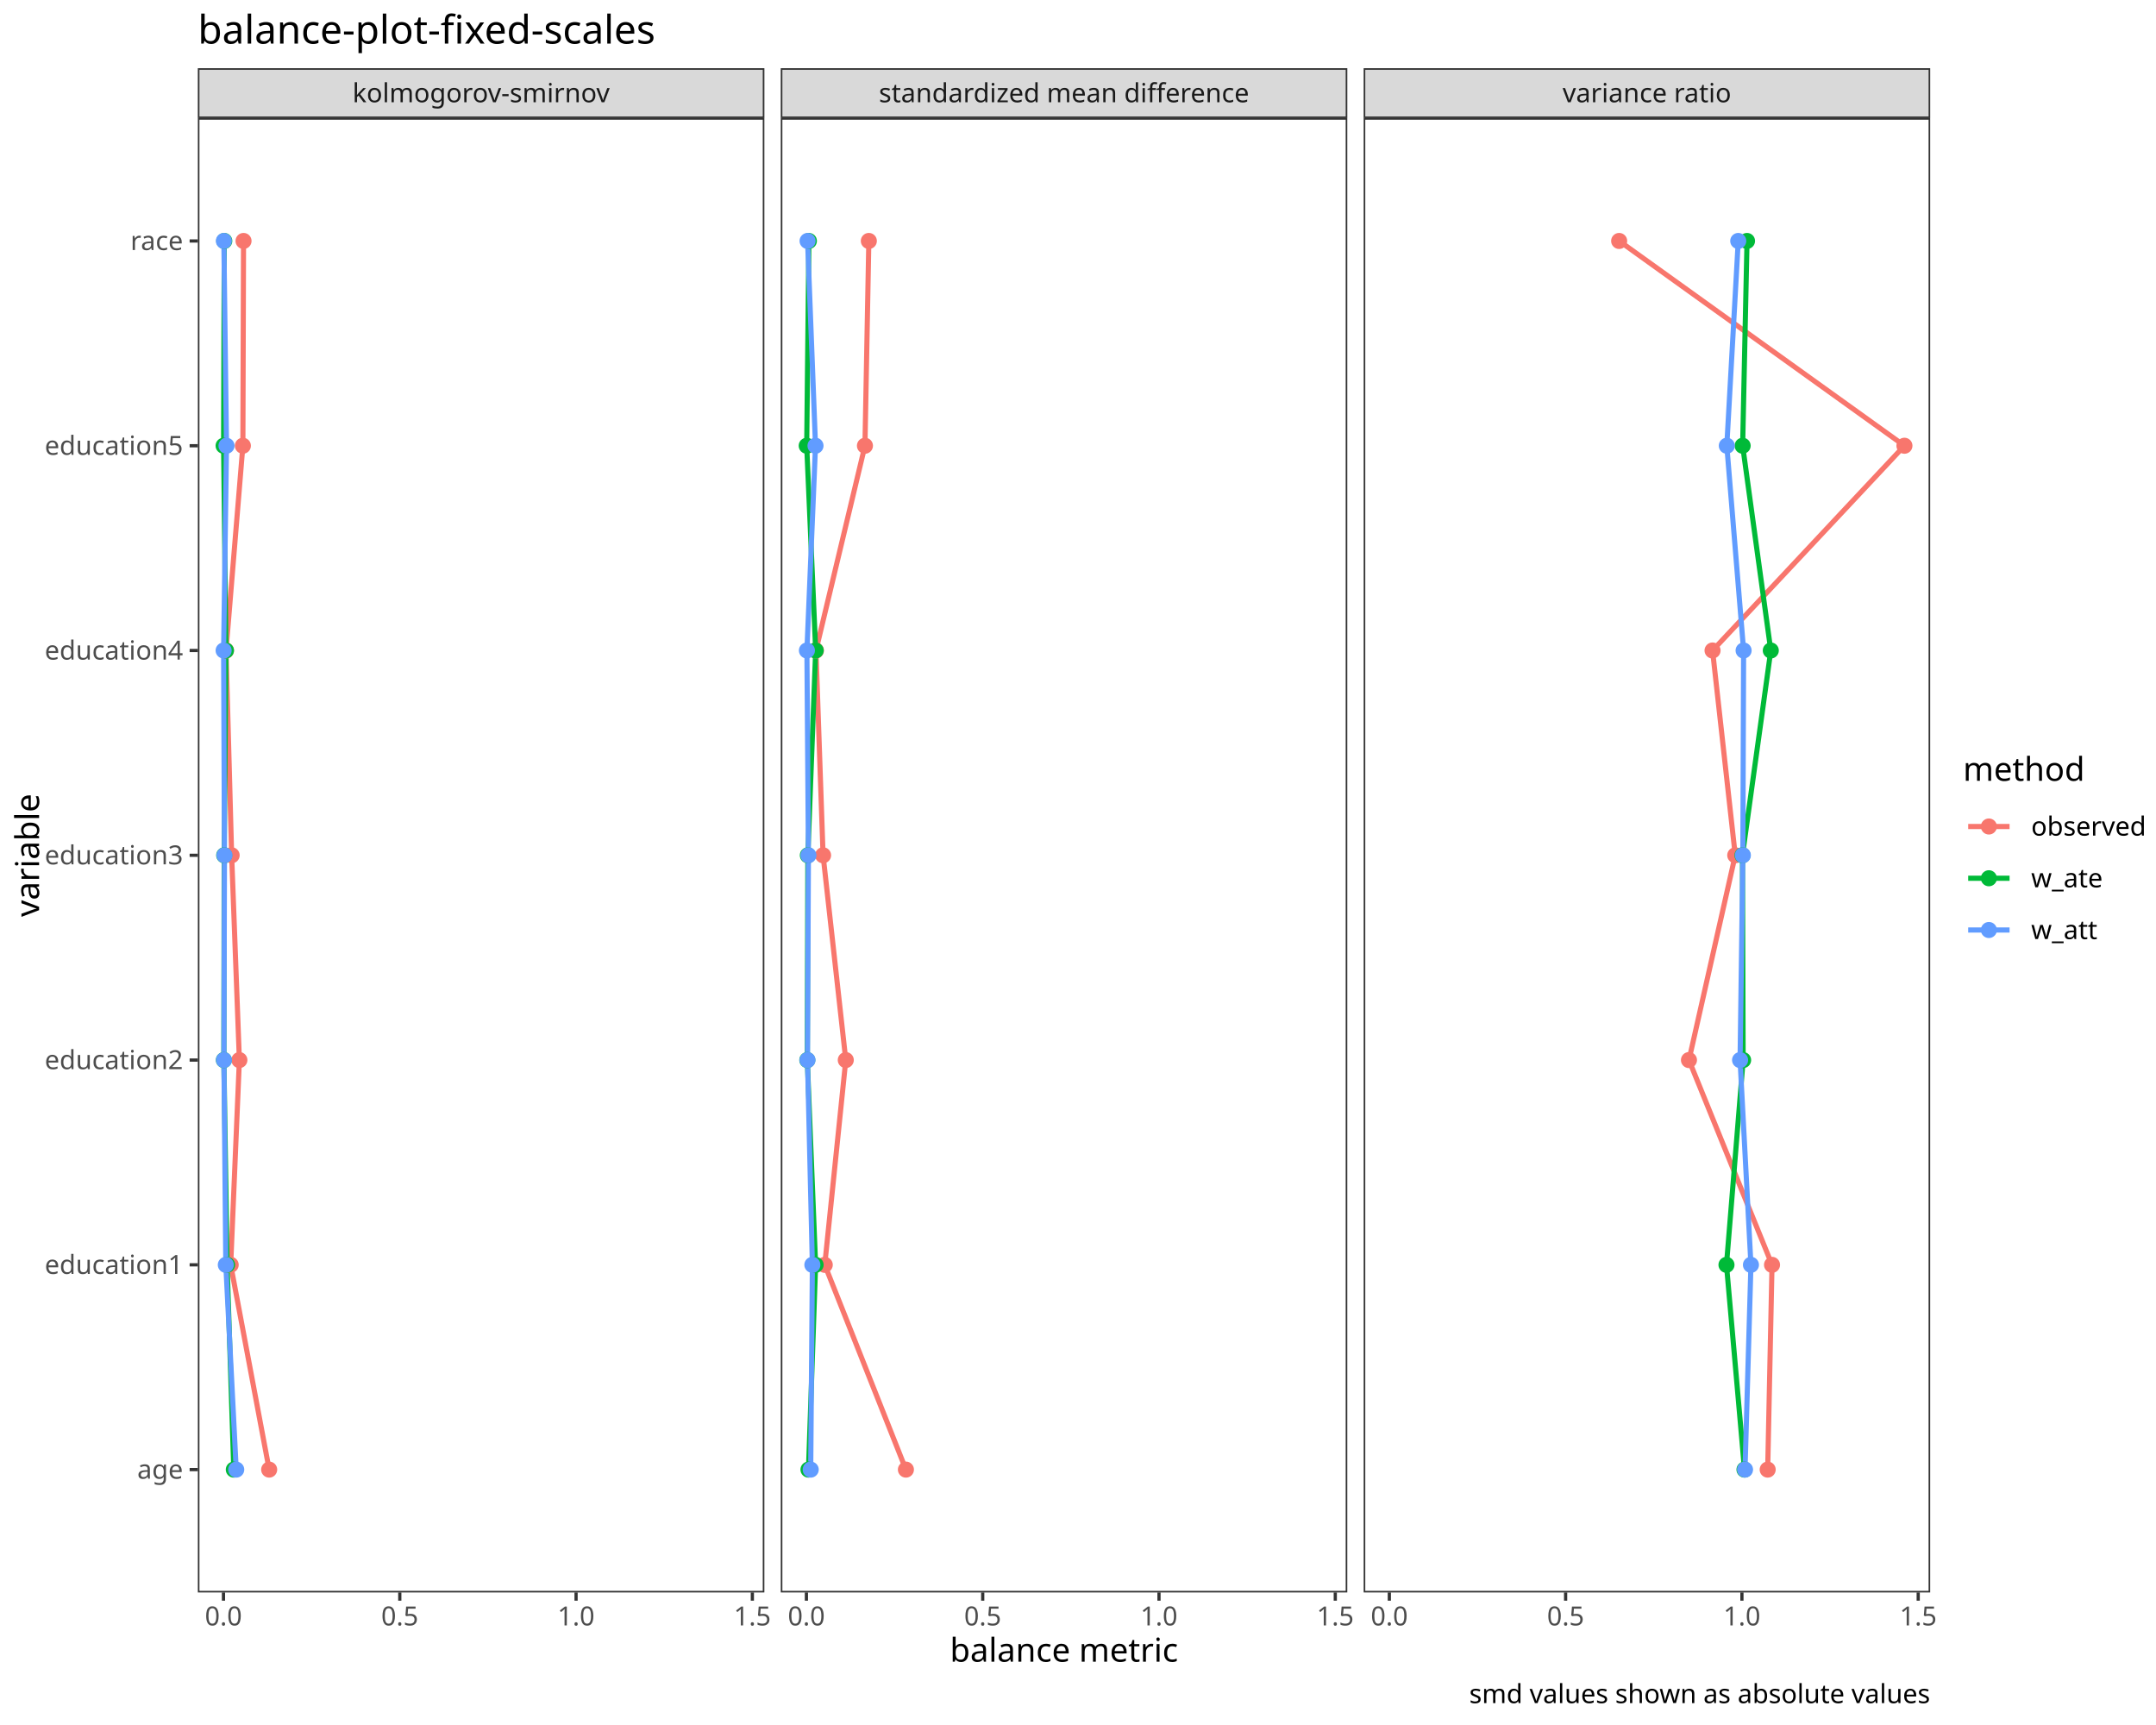
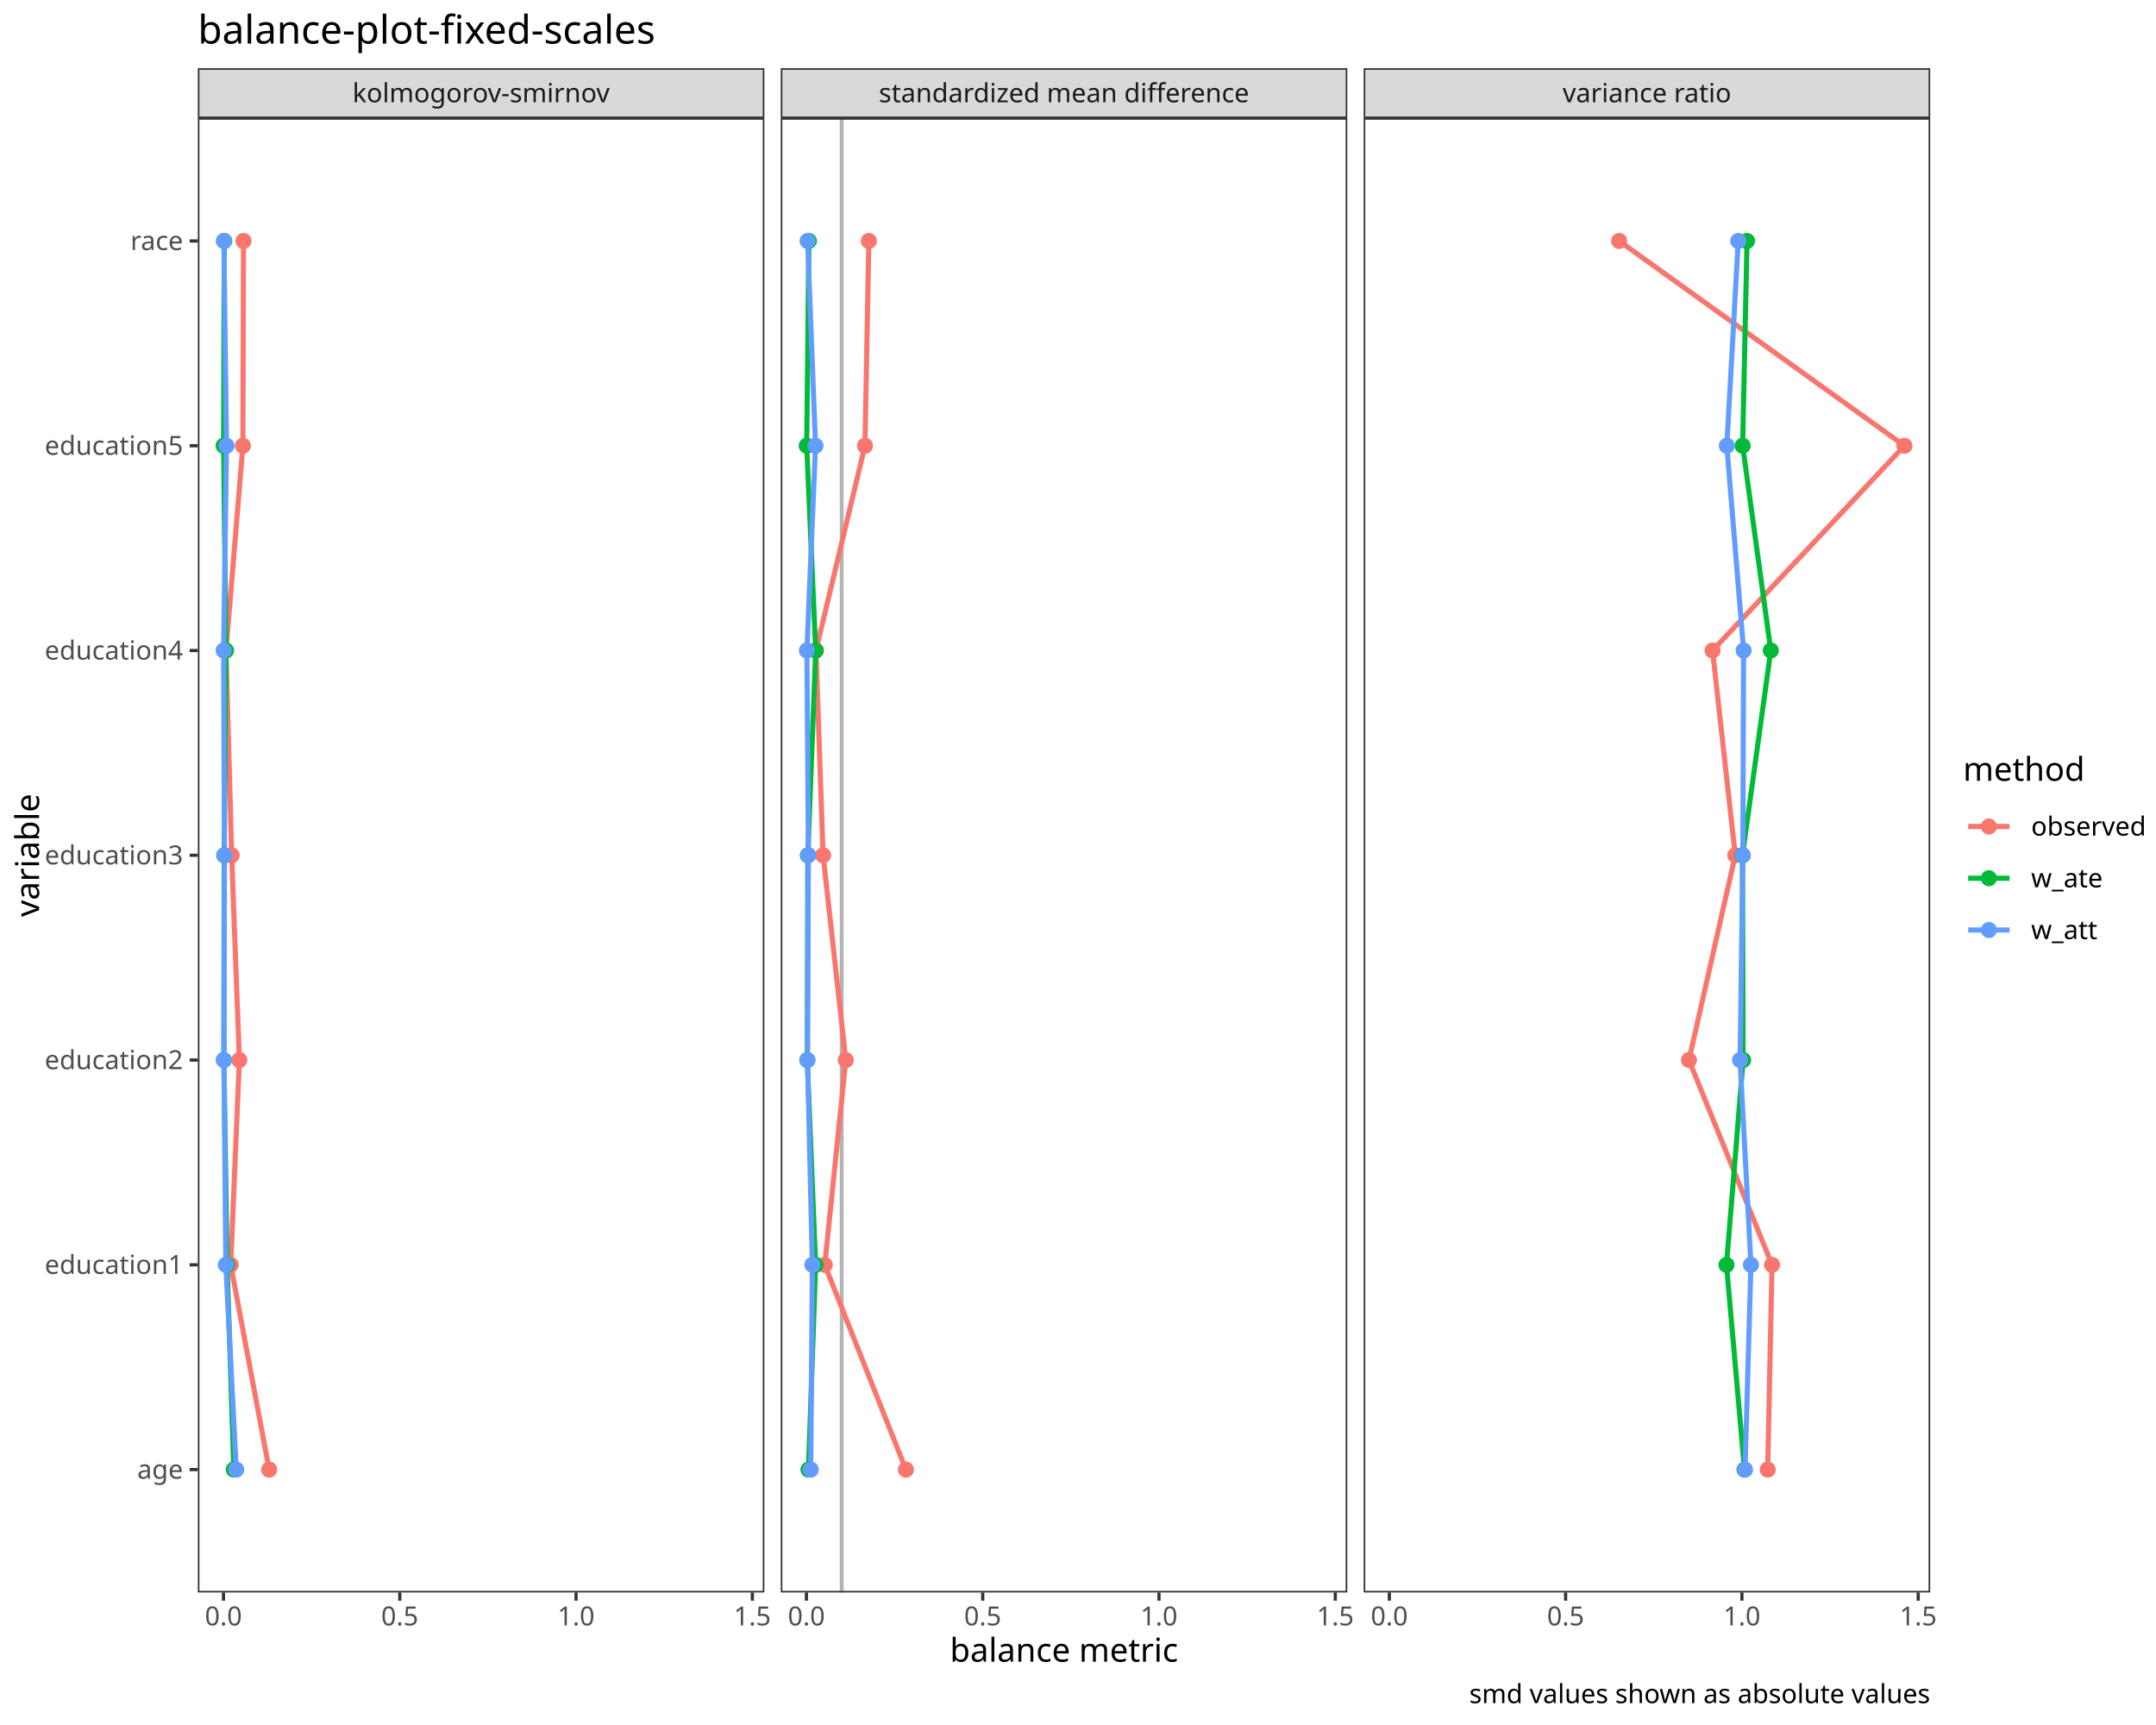
<svg xmlns="http://www.w3.org/2000/svg" class="svglite" data-engine-version="2.0" width="720.00pt" height="576.00pt" viewBox="0 0 720.00 576.00">
  <defs>
    <style type="text/css">
    .svglite line, .svglite polyline, .svglite polygon, .svglite path, .svglite rect, .svglite circle {
      fill: none;
      stroke: #000000;
      stroke-linecap: round;
      stroke-linejoin: round;
      stroke-miterlimit: 10.00;
    }
  </style>
  </defs>
  <rect width="100%" height="100%" style="stroke: none; fill: #FFFFFF;" />
  <defs>
    <clipPath id="cpMC4wMHw3MjAuMDB8MC4wMHw1NzYuMDA=">
      <rect x="0.00" y="0.00" width="720.00" height="576.00" />
    </clipPath>
  </defs>
  <g clip-path="url(#cpMC4wMHw3MjAuMDB8MC4wMHw1NzYuMDA=)">
    <rect x="-0" y="0.00" width="720.00" height="576.00" style="stroke-width: 1.07; stroke: #FFFFFF; fill: #FFFFFF;" />
  </g>
  <defs>
    <clipPath id="cpNjYuMDd8MjU1LjI2fDM5LjQzfDUzMS43NQ==">
      <rect x="66.07" y="39.43" width="189.19" height="492.32" />
    </clipPath>
  </defs>
  <g clip-path="url(#cpNjYuMDd8MjU1LjI2fDM5LjQzfDUzMS43NQ==)">
    <rect x="66.07" y="39.43" width="189.19" height="492.32" style="stroke-width: 1.07; stroke: none; fill: #FFFFFF;" />
    <polyline points="89.89,490.72 77.04,422.35 79.94,353.97 77.36,285.59 75.48,217.21 81.11,148.84 81.33,80.46 " style="stroke-width: 1.71; stroke: #F8766D; stroke-linecap: butt;" />
    <polyline points="78.08,490.72 75.84,422.35 74.76,353.97 74.87,285.59 75.45,217.21 74.67,148.84 74.90,80.46 " style="stroke-width: 1.71; stroke: #00BA38; stroke-linecap: butt;" />
    <polyline points="78.89,490.72 75.41,422.35 74.78,353.97 74.96,285.59 74.68,217.21 75.64,148.84 74.76,80.46 " style="stroke-width: 1.71; stroke: #619CFF; stroke-linecap: butt;" />
    <circle cx="89.89" cy="490.72" r="2.33" style="stroke-width: 0.71; stroke: #F8766D; fill: #F8766D;" />
    <circle cx="78.08" cy="490.72" r="2.33" style="stroke-width: 0.71; stroke: #00BA38; fill: #00BA38;" />
    <circle cx="78.89" cy="490.72" r="2.33" style="stroke-width: 0.71; stroke: #619CFF; fill: #619CFF;" />
    <circle cx="77.04" cy="422.35" r="2.33" style="stroke-width: 0.71; stroke: #F8766D; fill: #F8766D;" />
    <circle cx="75.84" cy="422.35" r="2.33" style="stroke-width: 0.71; stroke: #00BA38; fill: #00BA38;" />
    <circle cx="75.41" cy="422.35" r="2.33" style="stroke-width: 0.71; stroke: #619CFF; fill: #619CFF;" />
    <circle cx="79.94" cy="353.97" r="2.33" style="stroke-width: 0.71; stroke: #F8766D; fill: #F8766D;" />
    <circle cx="74.76" cy="353.97" r="2.33" style="stroke-width: 0.71; stroke: #00BA38; fill: #00BA38;" />
    <circle cx="74.78" cy="353.97" r="2.33" style="stroke-width: 0.71; stroke: #619CFF; fill: #619CFF;" />
    <circle cx="77.36" cy="285.59" r="2.33" style="stroke-width: 0.71; stroke: #F8766D; fill: #F8766D;" />
    <circle cx="74.87" cy="285.59" r="2.33" style="stroke-width: 0.71; stroke: #00BA38; fill: #00BA38;" />
    <circle cx="74.96" cy="285.59" r="2.33" style="stroke-width: 0.71; stroke: #619CFF; fill: #619CFF;" />
    <circle cx="75.48" cy="217.21" r="2.33" style="stroke-width: 0.71; stroke: #F8766D; fill: #F8766D;" />
    <circle cx="75.45" cy="217.21" r="2.33" style="stroke-width: 0.71; stroke: #00BA38; fill: #00BA38;" />
    <circle cx="74.68" cy="217.21" r="2.33" style="stroke-width: 0.71; stroke: #619CFF; fill: #619CFF;" />
    <circle cx="81.11" cy="148.84" r="2.33" style="stroke-width: 0.71; stroke: #F8766D; fill: #F8766D;" />
    <circle cx="74.67" cy="148.84" r="2.33" style="stroke-width: 0.71; stroke: #00BA38; fill: #00BA38;" />
    <circle cx="75.64" cy="148.84" r="2.33" style="stroke-width: 0.71; stroke: #619CFF; fill: #619CFF;" />
    <circle cx="81.33" cy="80.46" r="2.33" style="stroke-width: 0.71; stroke: #F8766D; fill: #F8766D;" />
    <circle cx="74.90" cy="80.46" r="2.33" style="stroke-width: 0.71; stroke: #00BA38; fill: #00BA38;" />
    <circle cx="74.76" cy="80.46" r="2.33" style="stroke-width: 0.71; stroke: #619CFF; fill: #619CFF;" />
    <rect x="66.07" y="39.43" width="189.19" height="492.32" style="stroke-width: 1.07; stroke: #333333;" />
  </g>
  <g clip-path="url(#cpMC4wMHw3MjAuMDB8MC4wMHw1NzYuMDA=)">
</g>
  <defs>
    <clipPath id="cpMjYwLjc0fDQ0OS45MnwzOS40M3w1MzEuNzU=">
      <rect x="260.74" y="39.43" width="189.19" height="492.32" />
    </clipPath>
  </defs>
  <g clip-path="url(#cpMjYwLjc0fDQ0OS45MnwzOS40M3w1MzEuNzU=)">
    <rect x="260.74" y="39.43" width="189.19" height="492.32" style="stroke-width: 1.07; stroke: none; fill: #FFFFFF;" />
+     <line x1="281.08" y1="531.75" x2="281.08" y2="39.43" style="stroke-width: 1.28; stroke: #B3B3B3; stroke-linecap: butt;" />
    <polyline points="302.53,490.72 275.43,422.35 282.45,353.97 274.87,285.59 272.49,217.21 288.85,148.84 290.15,80.46 " style="stroke-width: 1.71; stroke: #F8766D; stroke-linecap: butt;" />
    <polyline points="269.99,490.72 272.37,422.35 269.60,353.97 269.78,285.59 272.40,217.21 269.40,148.84 270.13,80.46 " style="stroke-width: 1.71; stroke: #00BA38; stroke-linecap: butt;" />
    <polyline points="270.74,490.72 271.29,422.35 269.66,353.97 269.97,285.59 269.47,217.21 272.34,148.84 269.69,80.46 " style="stroke-width: 1.71; stroke: #619CFF; stroke-linecap: butt;" />
    <circle cx="302.53" cy="490.72" r="2.33" style="stroke-width: 0.71; stroke: #F8766D; fill: #F8766D;" />
    <circle cx="269.99" cy="490.72" r="2.33" style="stroke-width: 0.71; stroke: #00BA38; fill: #00BA38;" />
    <circle cx="270.74" cy="490.72" r="2.33" style="stroke-width: 0.71; stroke: #619CFF; fill: #619CFF;" />
    <circle cx="275.43" cy="422.35" r="2.33" style="stroke-width: 0.71; stroke: #F8766D; fill: #F8766D;" />
    <circle cx="272.37" cy="422.35" r="2.33" style="stroke-width: 0.71; stroke: #00BA38; fill: #00BA38;" />
    <circle cx="271.29" cy="422.35" r="2.33" style="stroke-width: 0.71; stroke: #619CFF; fill: #619CFF;" />
    <circle cx="282.45" cy="353.97" r="2.33" style="stroke-width: 0.71; stroke: #F8766D; fill: #F8766D;" />
    <circle cx="269.60" cy="353.97" r="2.33" style="stroke-width: 0.71; stroke: #00BA38; fill: #00BA38;" />
    <circle cx="269.66" cy="353.97" r="2.33" style="stroke-width: 0.71; stroke: #619CFF; fill: #619CFF;" />
    <circle cx="274.87" cy="285.59" r="2.33" style="stroke-width: 0.71; stroke: #F8766D; fill: #F8766D;" />
    <circle cx="269.78" cy="285.59" r="2.33" style="stroke-width: 0.71; stroke: #00BA38; fill: #00BA38;" />
    <circle cx="269.97" cy="285.59" r="2.33" style="stroke-width: 0.71; stroke: #619CFF; fill: #619CFF;" />
    <circle cx="272.49" cy="217.21" r="2.33" style="stroke-width: 0.71; stroke: #F8766D; fill: #F8766D;" />
    <circle cx="272.40" cy="217.21" r="2.33" style="stroke-width: 0.71; stroke: #00BA38; fill: #00BA38;" />
    <circle cx="269.47" cy="217.21" r="2.33" style="stroke-width: 0.71; stroke: #619CFF; fill: #619CFF;" />
    <circle cx="288.85" cy="148.84" r="2.33" style="stroke-width: 0.71; stroke: #F8766D; fill: #F8766D;" />
    <circle cx="269.40" cy="148.84" r="2.33" style="stroke-width: 0.71; stroke: #00BA38; fill: #00BA38;" />
    <circle cx="272.34" cy="148.84" r="2.33" style="stroke-width: 0.71; stroke: #619CFF; fill: #619CFF;" />
    <circle cx="290.15" cy="80.46" r="2.33" style="stroke-width: 0.71; stroke: #F8766D; fill: #F8766D;" />
    <circle cx="270.13" cy="80.46" r="2.33" style="stroke-width: 0.71; stroke: #00BA38; fill: #00BA38;" />
    <circle cx="269.69" cy="80.46" r="2.33" style="stroke-width: 0.71; stroke: #619CFF; fill: #619CFF;" />
    <rect x="260.74" y="39.43" width="189.19" height="492.32" style="stroke-width: 1.07; stroke: #333333;" />
  </g>
  <g clip-path="url(#cpMC4wMHw3MjAuMDB8MC4wMHw1NzYuMDA=)">
</g>
  <defs>
    <clipPath id="cpNDU1LjQwfDY0NC41OXwzOS40M3w1MzEuNzU=">
      <rect x="455.40" y="39.43" width="189.19" height="492.32" />
    </clipPath>
  </defs>
  <g clip-path="url(#cpNDU1LjQwfDY0NC41OXwzOS40M3w1MzEuNzU=)">
    <rect x="455.40" y="39.43" width="189.19" height="492.32" style="stroke-width: 1.07; stroke: none; fill: #FFFFFF;" />
    <polyline points="590.32,490.72 591.77,422.35 564.03,353.97 579.49,285.59 571.91,217.21 635.99,148.84 540.72,80.46 " style="stroke-width: 1.71; stroke: #F8766D; stroke-linecap: butt;" />
    <polyline points="582.57,490.72 576.56,422.35 582.12,353.97 581.90,285.59 591.36,217.21 581.96,148.84 583.42,80.46 " style="stroke-width: 1.71; stroke: #00BA38; stroke-linecap: butt;" />
    <polyline points="582.75,490.72 584.73,422.35 581.10,353.97 582.03,285.59 582.28,217.21 576.67,148.84 580.49,80.46 " style="stroke-width: 1.71; stroke: #619CFF; stroke-linecap: butt;" />
    <circle cx="590.32" cy="490.72" r="2.33" style="stroke-width: 0.71; stroke: #F8766D; fill: #F8766D;" />
    <circle cx="582.57" cy="490.72" r="2.33" style="stroke-width: 0.71; stroke: #00BA38; fill: #00BA38;" />
    <circle cx="582.75" cy="490.72" r="2.33" style="stroke-width: 0.71; stroke: #619CFF; fill: #619CFF;" />
    <circle cx="591.77" cy="422.35" r="2.33" style="stroke-width: 0.71; stroke: #F8766D; fill: #F8766D;" />
    <circle cx="576.56" cy="422.35" r="2.33" style="stroke-width: 0.71; stroke: #00BA38; fill: #00BA38;" />
    <circle cx="584.73" cy="422.35" r="2.33" style="stroke-width: 0.71; stroke: #619CFF; fill: #619CFF;" />
    <circle cx="564.03" cy="353.97" r="2.33" style="stroke-width: 0.71; stroke: #F8766D; fill: #F8766D;" />
    <circle cx="582.12" cy="353.97" r="2.33" style="stroke-width: 0.71; stroke: #00BA38; fill: #00BA38;" />
    <circle cx="581.10" cy="353.97" r="2.33" style="stroke-width: 0.71; stroke: #619CFF; fill: #619CFF;" />
    <circle cx="579.49" cy="285.59" r="2.33" style="stroke-width: 0.71; stroke: #F8766D; fill: #F8766D;" />
    <circle cx="581.90" cy="285.59" r="2.33" style="stroke-width: 0.71; stroke: #00BA38; fill: #00BA38;" />
    <circle cx="582.03" cy="285.59" r="2.33" style="stroke-width: 0.71; stroke: #619CFF; fill: #619CFF;" />
    <circle cx="571.91" cy="217.21" r="2.33" style="stroke-width: 0.71; stroke: #F8766D; fill: #F8766D;" />
    <circle cx="591.36" cy="217.21" r="2.33" style="stroke-width: 0.71; stroke: #00BA38; fill: #00BA38;" />
    <circle cx="582.28" cy="217.21" r="2.33" style="stroke-width: 0.71; stroke: #619CFF; fill: #619CFF;" />
    <circle cx="635.99" cy="148.84" r="2.33" style="stroke-width: 0.71; stroke: #F8766D; fill: #F8766D;" />
    <circle cx="581.96" cy="148.84" r="2.33" style="stroke-width: 0.71; stroke: #00BA38; fill: #00BA38;" />
    <circle cx="576.67" cy="148.84" r="2.33" style="stroke-width: 0.71; stroke: #619CFF; fill: #619CFF;" />
    <circle cx="540.72" cy="80.46" r="2.33" style="stroke-width: 0.71; stroke: #F8766D; fill: #F8766D;" />
    <circle cx="583.42" cy="80.46" r="2.33" style="stroke-width: 0.71; stroke: #00BA38; fill: #00BA38;" />
    <circle cx="580.49" cy="80.46" r="2.33" style="stroke-width: 0.71; stroke: #619CFF; fill: #619CFF;" />
    <rect x="455.40" y="39.43" width="189.19" height="492.32" style="stroke-width: 1.07; stroke: #333333;" />
  </g>
  <g clip-path="url(#cpMC4wMHw3MjAuMDB8MC4wMHw1NzYuMDA=)">
</g>
  <defs>
    <clipPath id="cpNjYuMDd8MjU1LjI2fDIyLjc4fDM5LjQz">
      <rect x="66.07" y="22.78" width="189.19" height="16.65" />
    </clipPath>
  </defs>
  <g clip-path="url(#cpNjYuMDd8MjU1LjI2fDIyLjc4fDM5LjQz)">
    <rect x="66.07" y="22.78" width="189.19" height="16.65" style="stroke-width: 1.07; stroke: #333333; fill: #D9D9D9;" />
    <text x="160.66" y="34.14" text-anchor="middle" style="font-size: 8.80px; fill: #1A1A1A; font-family: sans;" textLength="79.24px" lengthAdjust="spacingAndGlyphs">kolmogorov-smirnov</text>
  </g>
  <g clip-path="url(#cpMC4wMHw3MjAuMDB8MC4wMHw1NzYuMDA=)">
</g>
  <defs>
    <clipPath id="cpMjYwLjc0fDQ0OS45MnwyMi43OHwzOS40Mw==">
      <rect x="260.74" y="22.78" width="189.19" height="16.65" />
    </clipPath>
  </defs>
  <g clip-path="url(#cpMjYwLjc0fDQ0OS45MnwyMi43OHwzOS40Mw==)">
    <rect x="260.74" y="22.78" width="189.19" height="16.65" style="stroke-width: 1.07; stroke: #333333; fill: #D9D9D9;" />
    <text x="355.33" y="34.14" text-anchor="middle" style="font-size: 8.80px; fill: #1A1A1A; font-family: sans;" textLength="115.95px" lengthAdjust="spacingAndGlyphs">standardized mean difference</text>
  </g>
  <g clip-path="url(#cpMC4wMHw3MjAuMDB8MC4wMHw1NzYuMDA=)">
</g>
  <defs>
    <clipPath id="cpNDU1LjQwfDY0NC41OXwyMi43OHwzOS40Mw==">
      <rect x="455.40" y="22.78" width="189.19" height="16.65" />
    </clipPath>
  </defs>
  <g clip-path="url(#cpNDU1LjQwfDY0NC41OXwyMi43OHwzOS40Mw==)">
    <rect x="455.40" y="22.78" width="189.19" height="16.65" style="stroke-width: 1.07; stroke: #333333; fill: #D9D9D9;" />
    <text x="550.00" y="34.14" text-anchor="middle" style="font-size: 8.80px; fill: #1A1A1A; font-family: sans;" textLength="52.83px" lengthAdjust="spacingAndGlyphs">variance ratio</text>
  </g>
  <g clip-path="url(#cpMC4wMHw3MjAuMDB8MC4wMHw1NzYuMDA=)">
    <polyline points="74.63,534.49 74.63,531.75 " style="stroke-width: 1.07; stroke: #333333; stroke-linecap: butt;" />
    <polyline points="133.51,534.49 133.51,531.75 " style="stroke-width: 1.07; stroke: #333333; stroke-linecap: butt;" />
    <polyline points="192.38,534.49 192.38,531.75 " style="stroke-width: 1.07; stroke: #333333; stroke-linecap: butt;" />
    <polyline points="251.25,534.49 251.25,531.75 " style="stroke-width: 1.07; stroke: #333333; stroke-linecap: butt;" />
    <text x="74.63" y="542.74" text-anchor="middle" style="font-size: 8.80px; fill: #4D4D4D; font-family: sans;" textLength="12.23px" lengthAdjust="spacingAndGlyphs">0.0</text>
    <text x="133.51" y="542.74" text-anchor="middle" style="font-size: 8.80px; fill: #4D4D4D; font-family: sans;" textLength="12.23px" lengthAdjust="spacingAndGlyphs">0.5</text>
    <text x="192.38" y="542.74" text-anchor="middle" style="font-size: 8.80px; fill: #4D4D4D; font-family: sans;" textLength="12.23px" lengthAdjust="spacingAndGlyphs">1.0</text>
    <text x="251.25" y="542.74" text-anchor="middle" style="font-size: 8.80px; fill: #4D4D4D; font-family: sans;" textLength="12.23px" lengthAdjust="spacingAndGlyphs">1.5</text>
    <polyline points="269.30,534.49 269.30,531.75 " style="stroke-width: 1.07; stroke: #333333; stroke-linecap: butt;" />
    <polyline points="328.18,534.49 328.18,531.75 " style="stroke-width: 1.07; stroke: #333333; stroke-linecap: butt;" />
    <polyline points="387.05,534.49 387.05,531.75 " style="stroke-width: 1.07; stroke: #333333; stroke-linecap: butt;" />
    <polyline points="445.92,534.49 445.92,531.75 " style="stroke-width: 1.07; stroke: #333333; stroke-linecap: butt;" />
    <text x="269.30" y="542.74" text-anchor="middle" style="font-size: 8.80px; fill: #4D4D4D; font-family: sans;" textLength="12.23px" lengthAdjust="spacingAndGlyphs">0.0</text>
    <text x="328.18" y="542.74" text-anchor="middle" style="font-size: 8.80px; fill: #4D4D4D; font-family: sans;" textLength="12.23px" lengthAdjust="spacingAndGlyphs">0.5</text>
    <text x="387.05" y="542.74" text-anchor="middle" style="font-size: 8.80px; fill: #4D4D4D; font-family: sans;" textLength="12.23px" lengthAdjust="spacingAndGlyphs">1.0</text>
    <text x="445.92" y="542.74" text-anchor="middle" style="font-size: 8.80px; fill: #4D4D4D; font-family: sans;" textLength="12.23px" lengthAdjust="spacingAndGlyphs">1.5</text>
    <polyline points="463.97,534.49 463.97,531.75 " style="stroke-width: 1.07; stroke: #333333; stroke-linecap: butt;" />
    <polyline points="522.84,534.49 522.84,531.75 " style="stroke-width: 1.07; stroke: #333333; stroke-linecap: butt;" />
    <polyline points="581.72,534.49 581.72,531.75 " style="stroke-width: 1.07; stroke: #333333; stroke-linecap: butt;" />
    <polyline points="640.59,534.49 640.59,531.75 " style="stroke-width: 1.07; stroke: #333333; stroke-linecap: butt;" />
    <text x="463.97" y="542.74" text-anchor="middle" style="font-size: 8.80px; fill: #4D4D4D; font-family: sans;" textLength="12.23px" lengthAdjust="spacingAndGlyphs">0.0</text>
    <text x="522.84" y="542.74" text-anchor="middle" style="font-size: 8.80px; fill: #4D4D4D; font-family: sans;" textLength="12.23px" lengthAdjust="spacingAndGlyphs">0.5</text>
    <text x="581.72" y="542.74" text-anchor="middle" style="font-size: 8.80px; fill: #4D4D4D; font-family: sans;" textLength="12.23px" lengthAdjust="spacingAndGlyphs">1.0</text>
    <text x="640.59" y="542.74" text-anchor="middle" style="font-size: 8.80px; fill: #4D4D4D; font-family: sans;" textLength="12.23px" lengthAdjust="spacingAndGlyphs">1.5</text>
    <text x="61.14" y="493.75" text-anchor="end" style="font-size: 8.80px; fill: #4D4D4D; font-family: sans;" textLength="14.68px" lengthAdjust="spacingAndGlyphs">age</text>
    <text x="61.14" y="425.37" text-anchor="end" style="font-size: 8.80px; fill: #4D4D4D; font-family: sans;" textLength="43.06px" lengthAdjust="spacingAndGlyphs">education1</text>
    <text x="61.14" y="357.00" text-anchor="end" style="font-size: 8.80px; fill: #4D4D4D; font-family: sans;" textLength="43.06px" lengthAdjust="spacingAndGlyphs">education2</text>
    <text x="61.14" y="288.62" text-anchor="end" style="font-size: 8.80px; fill: #4D4D4D; font-family: sans;" textLength="43.06px" lengthAdjust="spacingAndGlyphs">education3</text>
    <text x="61.14" y="220.24" text-anchor="end" style="font-size: 8.80px; fill: #4D4D4D; font-family: sans;" textLength="43.06px" lengthAdjust="spacingAndGlyphs">education4</text>
    <text x="61.14" y="151.87" text-anchor="end" style="font-size: 8.80px; fill: #4D4D4D; font-family: sans;" textLength="43.06px" lengthAdjust="spacingAndGlyphs">education5</text>
    <text x="61.14" y="83.49" text-anchor="end" style="font-size: 8.80px; fill: #4D4D4D; font-family: sans;" textLength="17.12px" lengthAdjust="spacingAndGlyphs">race</text>
    <polyline points="63.33,490.72 66.07,490.72 " style="stroke-width: 1.07; stroke: #333333; stroke-linecap: butt;" />
    <polyline points="63.33,422.35 66.07,422.35 " style="stroke-width: 1.07; stroke: #333333; stroke-linecap: butt;" />
    <polyline points="63.33,353.97 66.07,353.97 " style="stroke-width: 1.07; stroke: #333333; stroke-linecap: butt;" />
    <polyline points="63.33,285.59 66.07,285.59 " style="stroke-width: 1.07; stroke: #333333; stroke-linecap: butt;" />
    <polyline points="63.33,217.21 66.07,217.21 " style="stroke-width: 1.07; stroke: #333333; stroke-linecap: butt;" />
    <polyline points="63.33,148.84 66.07,148.84 " style="stroke-width: 1.07; stroke: #333333; stroke-linecap: butt;" />
    <polyline points="63.33,80.46 66.07,80.46 " style="stroke-width: 1.07; stroke: #333333; stroke-linecap: butt;" />
    <text x="355.33" y="554.87" text-anchor="middle" style="font-size: 11.00px; font-family: sans;" textLength="71.54px" lengthAdjust="spacingAndGlyphs">balance metric</text>
    <text transform="translate(13.05,285.59) rotate(-90)" text-anchor="middle" style="font-size: 11.00px; font-family: sans;" textLength="38.52px" lengthAdjust="spacingAndGlyphs">variable</text>
    <rect x="655.55" y="252.01" width="58.97" height="67.17" style="stroke-width: 1.07; stroke: none; fill: #FFFFFF;" />
    <text x="655.55" y="260.72" style="font-size: 11.00px; font-family: sans;" textLength="36.70px" lengthAdjust="spacingAndGlyphs">method</text>
    <rect x="655.55" y="267.34" width="17.28" height="17.28" style="stroke-width: 1.07; stroke: none; fill: #FFFFFF;" />
    <line x1="657.28" y1="275.98" x2="671.10" y2="275.98" style="stroke-width: 1.71; stroke: #F8766D; stroke-linecap: butt;" />
    <circle cx="664.19" cy="275.98" r="2.33" style="stroke-width: 0.71; stroke: #F8766D; fill: #F8766D;" />
    <rect x="655.55" y="284.62" width="17.28" height="17.28" style="stroke-width: 1.07; stroke: none; fill: #FFFFFF;" />
    <line x1="657.28" y1="293.26" x2="671.10" y2="293.26" style="stroke-width: 1.71; stroke: #00BA38; stroke-linecap: butt;" />
    <circle cx="664.19" cy="293.26" r="2.33" style="stroke-width: 0.71; stroke: #00BA38; fill: #00BA38;" />
    <rect x="655.55" y="301.90" width="17.28" height="17.28" style="stroke-width: 1.07; stroke: none; fill: #FFFFFF;" />
    <line x1="657.28" y1="310.54" x2="671.10" y2="310.54" style="stroke-width: 1.71; stroke: #619CFF; stroke-linecap: butt;" />
    <circle cx="664.19" cy="310.54" r="2.33" style="stroke-width: 0.71; stroke: #619CFF; fill: #619CFF;" />
    <text x="678.31" y="279.01" style="font-size: 8.80px; font-family: sans;" textLength="36.21px" lengthAdjust="spacingAndGlyphs">observed</text>
    <text x="678.31" y="296.29" style="font-size: 8.80px; font-family: sans;" textLength="23.49px" lengthAdjust="spacingAndGlyphs">w_ate</text>
    <text x="678.31" y="313.57" style="font-size: 8.80px; font-family: sans;" textLength="21.04px" lengthAdjust="spacingAndGlyphs">w_att</text>
    <text x="66.07" y="14.56" style="font-size: 13.20px; font-family: sans;" textLength="146.03px" lengthAdjust="spacingAndGlyphs">balance-plot-fixed-scales</text>
    <text x="644.59" y="568.69" text-anchor="end" style="font-size: 8.80px; font-family: sans;" textLength="147.76px" lengthAdjust="spacingAndGlyphs">smd values shown as absolute values</text>
  </g>
</svg>
